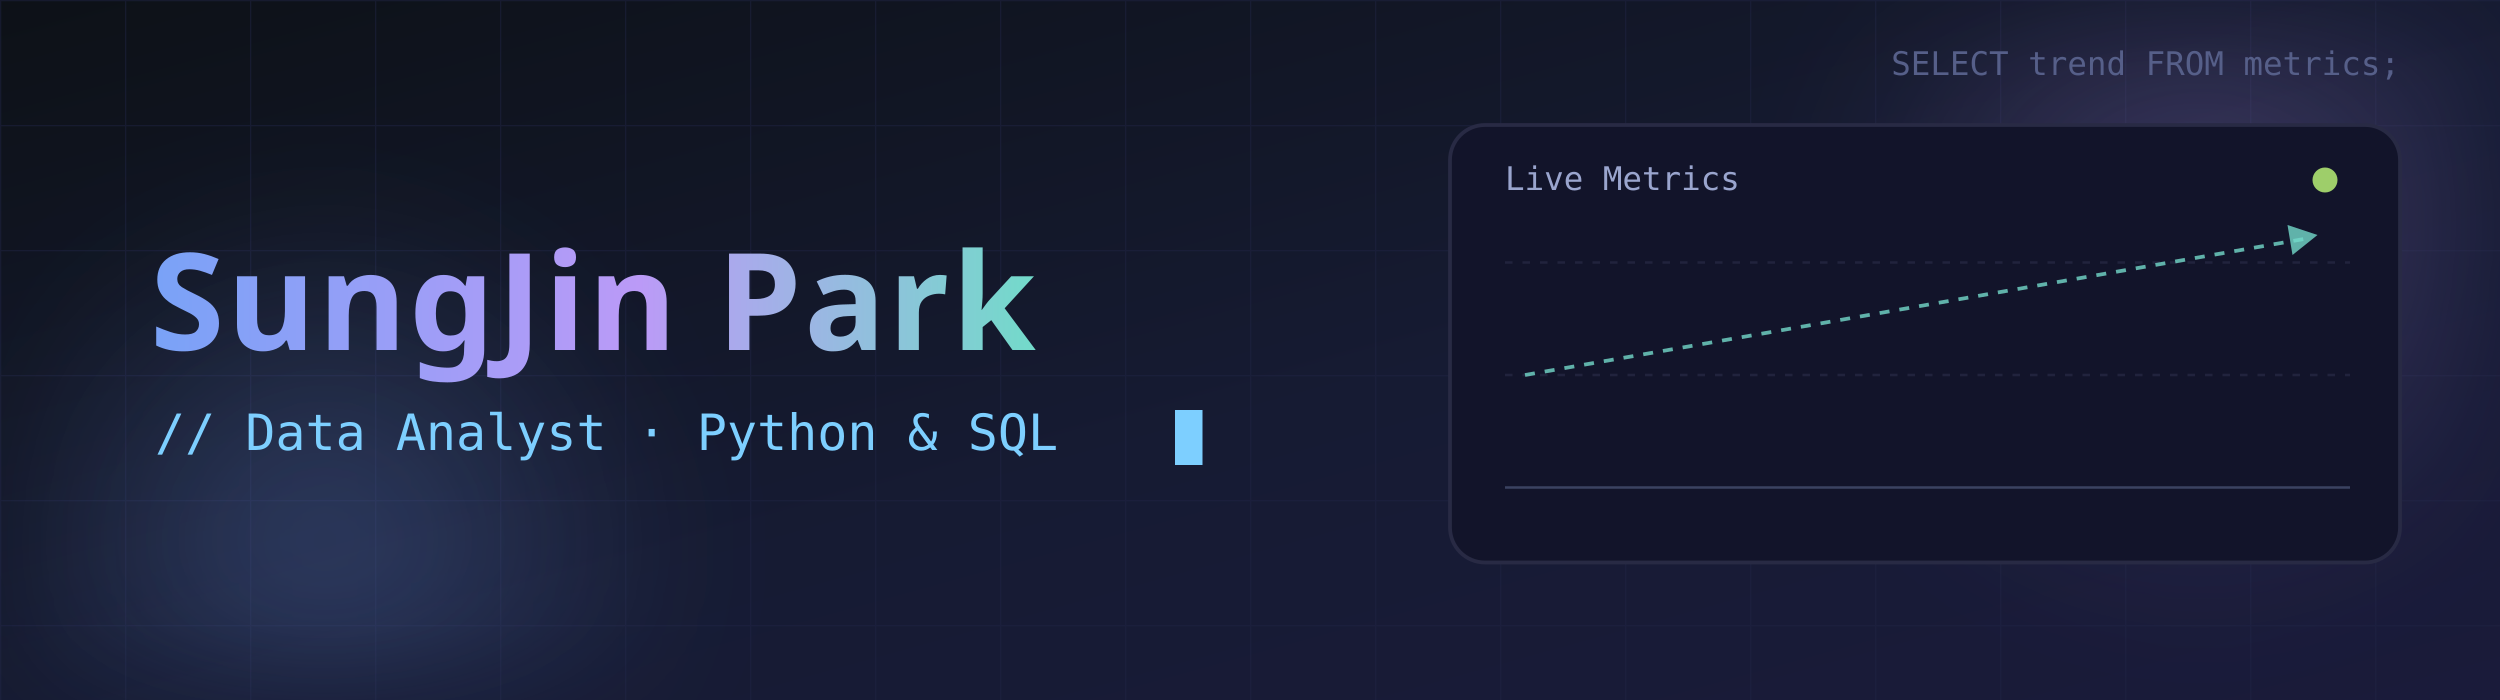
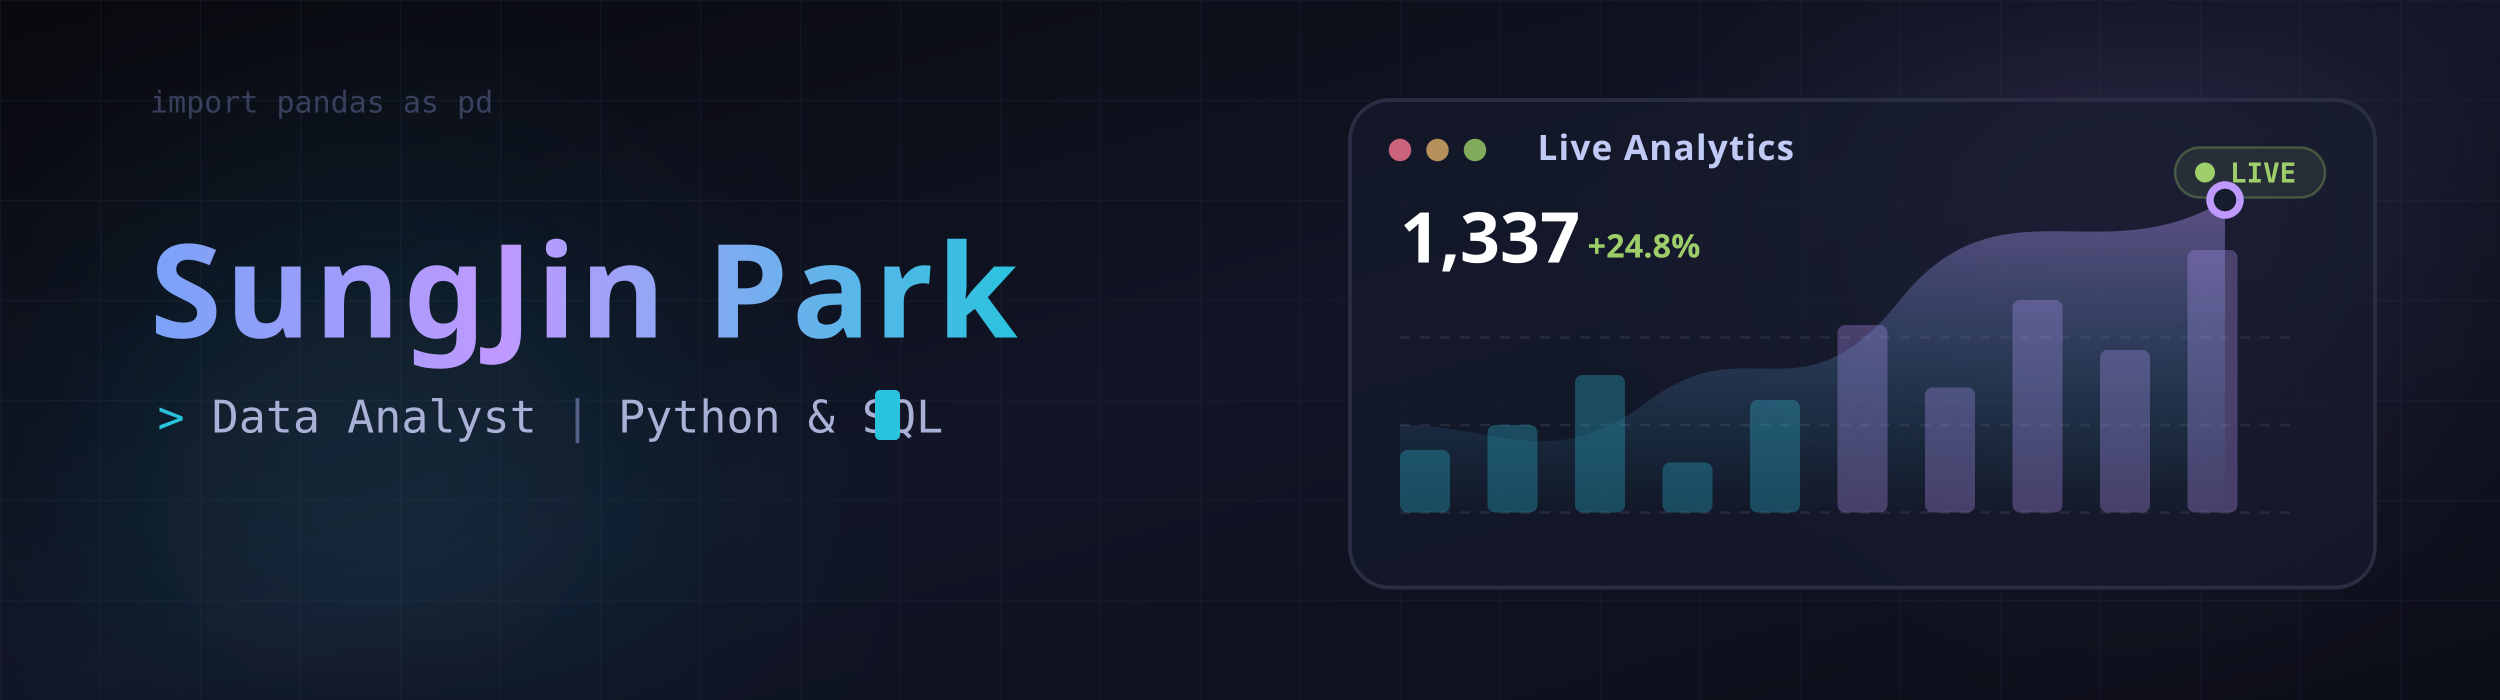
<svg xmlns="http://www.w3.org/2000/svg" width="1000" height="280" viewBox="0 0 1000 280">
  <defs>
    <linearGradient id="bgGrad" x1="0" y1="0" x2="1" y2="1">
-       <stop offset="0%" stop-color="#0d1117" />
-       <stop offset="55%" stop-color="#161b33" />
-       <stop offset="100%" stop-color="#1a1b3a" />
+       <stop offset="0%" stop-color="#09090e" />
+       <stop offset="50%" stop-color="#111526" />
+       <stop offset="100%" stop-color="#0c0e18" />
    </linearGradient>
    <linearGradient id="textGrad" x1="0" y1="0" x2="1" y2="0">
      <stop offset="0%" stop-color="#7aa2f7" />
-       <stop offset="55%" stop-color="#bb9af7" />
-       <stop offset="100%" stop-color="#73daca" />
+       <stop offset="40%" stop-color="#c099ff" />
+       <stop offset="100%" stop-color="#2ac3de" />
    </linearGradient>
-     <linearGradient id="barGrad" x1="0" y1="1" x2="0" y2="0">
-       <stop offset="0%" stop-color="#7aa2f7" />
-       <stop offset="100%" stop-color="#73daca" />
+     <linearGradient id="chartLineGrad" x1="0" y1="0" x2="1" y2="0">
+       <stop offset="0%" stop-color="#2ac3de" />
+       <stop offset="100%" stop-color="#c099ff" />
+     </linearGradient>
+     <linearGradient id="chartFillGrad" x1="0" y1="0" x2="0" y2="1">
+       <stop offset="0%" stop-color="#c099ff" stop-opacity="0.4" />
+       <stop offset="100%" stop-color="#2ac3de" stop-opacity="0.0" />
    </linearGradient>
    <radialGradient id="glowBlue" cx="50%" cy="50%" r="50%">
-       <stop offset="0%" stop-color="#7aa2f7" stop-opacity="0.28" />
-       <stop offset="100%" stop-color="#7aa2f7" stop-opacity="0" />
+       <stop offset="0%" stop-color="#2ac3de" stop-opacity="0.15" />
+       <stop offset="100%" stop-color="#2ac3de" stop-opacity="0" />
    </radialGradient>
    <radialGradient id="glowPurple" cx="50%" cy="50%" r="50%">
-       <stop offset="0%" stop-color="#bb9af7" stop-opacity="0.25" />
-       <stop offset="100%" stop-color="#bb9af7" stop-opacity="0" />
+       <stop offset="0%" stop-color="#c099ff" stop-opacity="0.15" />
+       <stop offset="100%" stop-color="#c099ff" stop-opacity="0" />
    </radialGradient>
    <filter id="blurSoft" x="-50%" y="-50%" width="200%" height="200%">
-       <feGaussianBlur stdDeviation="30" />
+       <feGaussianBlur stdDeviation="40" />
    </filter>
-     <pattern id="graphGrid" width="50" height="50" patternUnits="userSpaceOnUse">
-       <path d="M0,0 L0,50 M0,0 L50,0" stroke="#202443" stroke-width="1" opacity="0.5" />
+     <pattern id="graphGrid" width="40" height="40" patternUnits="userSpaceOnUse">
+       <path d="M0,0 L0,40 M0,0 L40,0" stroke="#1f2335" stroke-width="1" opacity="0.4" />
    </pattern>
  </defs>
  <rect x="0" y="0" width="1000" height="280" fill="url(#bgGrad)" />
  <rect x="0" y="0" width="1000" height="280" fill="url(#graphGrid)" />
-   <circle cx="130" cy="220" r="140" fill="url(#glowBlue)" filter="url(#blurSoft)" />
-   <circle cx="880" cy="90" r="150" fill="url(#glowPurple)" filter="url(#blurSoft)" />
-   <text x="960" y="30" text-anchor="end" font-family="ui-monospace,'Cascadia Code','Fira Code',monospace" font-size="13" fill="#565f89">SELECT trend FROM metrics;</text>
-   <text x="60" y="140" font-family="'Segoe UI',system-ui,-apple-system,sans-serif" font-size="54" font-weight="800" letter-spacing="1" fill="url(#textGrad)">SungJin Park</text>
-   <text x="62" y="180" font-family="ui-monospace,'Cascadia Code','Fira Code',monospace" font-size="20" fill="#7dcfff">// Data Analyst · Python &amp; SQL</text>
-   <rect x="470" y="164" width="11" height="22" fill="#7dcfff">
-     <animate attributeName="opacity" values="1;0" dur="1s" repeatCount="indefinite" calcMode="discrete" />
-   </rect>
-   <rect x="580" y="50" width="380" height="175" rx="14" fill="#12142a" stroke="#282a44" stroke-width="1.5" />
-   <text x="602" y="76" font-family="ui-monospace,'Cascadia Code','Fira Code',monospace" font-size="13" fill="#9aa5ce">Live Metrics</text>
-   <circle cx="930" cy="72" r="5" fill="#9ece6a">
-     <animate attributeName="opacity" values="1;0.25;1" dur="1.6s" repeatCount="indefinite" />
-   </circle>
-   <line x1="602" y1="195" x2="940" y2="195" stroke="#3b4261" stroke-width="1" />
-   <line x1="602" y1="150" x2="940" y2="150" stroke="#282a44" stroke-width="1" stroke-dasharray="3,4" opacity="0.7" />
-   <line x1="602" y1="105" x2="940" y2="105" stroke="#282a44" stroke-width="1" stroke-dasharray="3,4" opacity="0.7" />
-   <path d="M610,150 L925,95" stroke="#73daca" stroke-width="1.5" stroke-dasharray="4,4" fill="none" opacity="0.8" />
-   <path d="M915,90 L927,94 L917,102 Z" fill="#73daca" opacity="0.8" />
-   <g>
-     <rect x="602" y="195" width="26" height="0" rx="3" fill="url(#barGrad)" fill-opacity="0.9">
-       <animate attributeName="height" values="0;55;0" keyTimes="0;0.5;1" dur="4s" begin="0s" repeatCount="indefinite" />
-       <animate attributeName="y" values="195;140;195" keyTimes="0;0.5;1" dur="4s" begin="0s" repeatCount="indefinite" />
-     </rect>
-     <rect x="664" y="195" width="26" height="0" rx="3" fill="url(#barGrad)" fill-opacity="0.9">
-       <animate attributeName="height" values="0;85;0" keyTimes="0;0.5;1" dur="4s" begin="0.2s" repeatCount="indefinite" />
-       <animate attributeName="y" values="195;110;195" keyTimes="0;0.5;1" dur="4s" begin="0.2s" repeatCount="indefinite" />
-     </rect>
-     <rect x="726" y="195" width="26" height="0" rx="3" fill="url(#barGrad)" fill-opacity="0.9">
-       <animate attributeName="height" values="0;35;0" keyTimes="0;0.5;1" dur="4s" begin="0.4s" repeatCount="indefinite" />
-       <animate attributeName="y" values="195;160;195" keyTimes="0;0.5;1" dur="4s" begin="0.4s" repeatCount="indefinite" />
-     </rect>
-     <rect x="788" y="195" width="26" height="0" rx="3" fill="url(#barGrad)" fill-opacity="0.9">
-       <animate attributeName="height" values="0;100;0" keyTimes="0;0.5;1" dur="4s" begin="0.6s" repeatCount="indefinite" />
-       <animate attributeName="y" values="195;95;195" keyTimes="0;0.5;1" dur="4s" begin="0.6s" repeatCount="indefinite" />
-     </rect>
-     <rect x="850" y="195" width="26" height="0" rx="3" fill="url(#barGrad)" fill-opacity="0.9">
-       <animate attributeName="height" values="0;65;0" keyTimes="0;0.5;1" dur="4s" begin="0.8s" repeatCount="indefinite" />
-       <animate attributeName="y" values="195;130;195" keyTimes="0;0.5;1" dur="4s" begin="0.8s" repeatCount="indefinite" />
-     </rect>
-     <rect x="912" y="195" width="26" height="0" rx="3" fill="url(#barGrad)" fill-opacity="0.9">
-       <animate attributeName="height" values="0;90;0" keyTimes="0;0.5;1" dur="4s" begin="1.0s" repeatCount="indefinite" />
-       <animate attributeName="y" values="195;105;195" keyTimes="0;0.5;1" dur="4s" begin="1.0s" repeatCount="indefinite" />
+   <circle cx="150" cy="200" r="180" fill="url(#glowBlue)" filter="url(#blurSoft)" />
+   <circle cx="850" cy="80" r="180" fill="url(#glowPurple)" filter="url(#blurSoft)" />
+   <g transform="translate(60, 135)">
+     <text x="0" y="0" font-family="'Segoe UI', system-ui, -apple-system, sans-serif" font-size="52" font-weight="900" letter-spacing="1.5" fill="url(#textGrad)">SungJin Park</text>
+     <text x="3" y="38" font-family="ui-monospace, 'Cascadia Code', 'Fira Code', monospace" font-size="18" font-weight="500" fill="#a9b1d6">
+       <tspan fill="#2ac3de">&gt;</tspan> Data Analyst <tspan fill="#565f89">|</tspan> Python &amp; SQL
+   </text>
+     <rect x="290" y="21" width="10" height="20" fill="#2ac3de" rx="2">
+       <animate attributeName="opacity" values="1;0;1" dur="1.2s" repeatCount="indefinite" />
    </rect>
  </g>
+   <text x="60" y="45" font-family="ui-monospace, 'Cascadia Code', monospace" font-size="12" fill="#565f89" opacity="0.6">
+   import pandas as pd
+ </text>
+   <rect x="540" y="40" width="410" height="195" rx="16" fill="#161b2e" fill-opacity="0.6" stroke="#292e42" stroke-width="1.5" />
+   <circle cx="560" cy="60" r="4.5" fill="#f7768e" opacity="0.8" />
+   <circle cx="575" cy="60" r="4.5" fill="#e0af68" opacity="0.8" />
+   <circle cx="590" cy="60" r="4.5" fill="#9ece6a" opacity="0.8" />
+   <text x="615" y="64" font-family="'Segoe UI', system-ui, sans-serif" font-size="14" font-weight="600" fill="#c0caf5" letter-spacing="0.5">Live Analytics</text>
+   <g transform="translate(870, 59)">
+     <rect x="0" y="0" width="60" height="20" rx="10" fill="#9ece6a" fill-opacity="0.1" stroke="#9ece6a" stroke-opacity="0.3" />
+     <circle cx="12" cy="10" r="4" fill="#9ece6a">
+       <animate attributeName="opacity" values="1;0.3;1" dur="1.5s" repeatCount="indefinite" />
+     </circle>
+     <text x="22" y="14" font-family="ui-monospace, monospace" font-size="11" font-weight="700" fill="#9ece6a">LIVE</text>
+   </g>
+   <text x="560" y="105" font-family="'Segoe UI', system-ui, sans-serif" font-size="28" font-weight="800" fill="#ffffff">1,337</text>
+   <text x="635" y="103" font-family="'Segoe UI', system-ui, sans-serif" font-size="13" font-weight="700" fill="#9ece6a">+24.8%</text>
+   <path d="M 560 135 L 920 135 M 560 170 L 920 170 M 560 205 L 920 205" stroke="#292e42" stroke-width="1" stroke-dasharray="4,4" opacity="0.8" />
+   <g transform="translate(0, 10)">
+     <g opacity="0.3">
+       <rect x="560" y="170" width="20" height="25" rx="3" fill="#2ac3de">
+         <animate attributeName="height" values="20;30;20" dur="3s" repeatCount="indefinite" />
+       </rect>
+       <rect x="595" y="160" width="20" height="35" rx="3" fill="#2ac3de">
+         <animate attributeName="height" values="30;45;30" dur="3s" begin="0.2s" repeatCount="indefinite" />
+       </rect>
+       <rect x="630" y="140" width="20" height="55" rx="3" fill="#2ac3de">
+         <animate attributeName="height" values="50;65;50" dur="3s" begin="0.4s" repeatCount="indefinite" />
+       </rect>
+       <rect x="665" y="175" width="20" height="20" rx="3" fill="#2ac3de">
+         <animate attributeName="height" values="15;30;15" dur="3s" begin="0.6s" repeatCount="indefinite" />
+       </rect>
+       <rect x="700" y="150" width="20" height="45" rx="3" fill="#2ac3de">
+         <animate attributeName="height" values="40;55;40" dur="3s" begin="0.8s" repeatCount="indefinite" />
+       </rect>
+       <rect x="735" y="120" width="20" height="75" rx="3" fill="#c099ff">
+         <animate attributeName="height" values="70;90;70" dur="3s" begin="1.0s" repeatCount="indefinite" />
+       </rect>
+       <rect x="770" y="145" width="20" height="50" rx="3" fill="#c099ff">
+         <animate attributeName="height" values="45;60;45" dur="3s" begin="1.2s" repeatCount="indefinite" />
+       </rect>
+       <rect x="805" y="110" width="20" height="85" rx="3" fill="#c099ff">
+         <animate attributeName="height" values="80;100;80" dur="3s" begin="1.4s" repeatCount="indefinite" />
+       </rect>
+       <rect x="840" y="130" width="20" height="65" rx="3" fill="#c099ff">
+         <animate attributeName="height" values="60;80;60" dur="3s" begin="1.6s" repeatCount="indefinite" />
+       </rect>
+       <rect x="875" y="90" width="20" height="105" rx="3" fill="#c099ff">
+         <animate attributeName="height" values="95;115;95" dur="3s" begin="1.8s" repeatCount="indefinite" />
+       </rect>
+     </g>
+     <path d="M 560 160 C 600 160 620 180 660 150 C 700 120 720 160 760 110 C 800 60 840 100 890 70 L 890 195 L 560 195 Z" fill="url(#chartFillGrad)">
+       <animate attributeName="opacity" values="0;1" dur="2s" fill="freeze" />
+     </path>
+     <path d="M 560 160 C 600 160 620 180 660 150 C 700 120 720 160 760 110 C 800 60 840 100 890 70" fill="none" stroke="url(#chartLineGrad)" stroke-width="4" stroke-linecap="round" stroke-dasharray="500" stroke-dashoffset="500">
+       <animate attributeName="stroke-dashoffset" values="500;0" dur="2s" fill="freeze" calcMode="spline" keySplines="0.4 0 0.2 1" />
+     </path>
+     <circle cx="890" cy="70" r="6" fill="#161b2e" stroke="#c099ff" stroke-width="3">
+       <animate attributeName="opacity" values="0;1" dur="2s" fill="freeze" />
+     </circle>
+   </g>
</svg>
